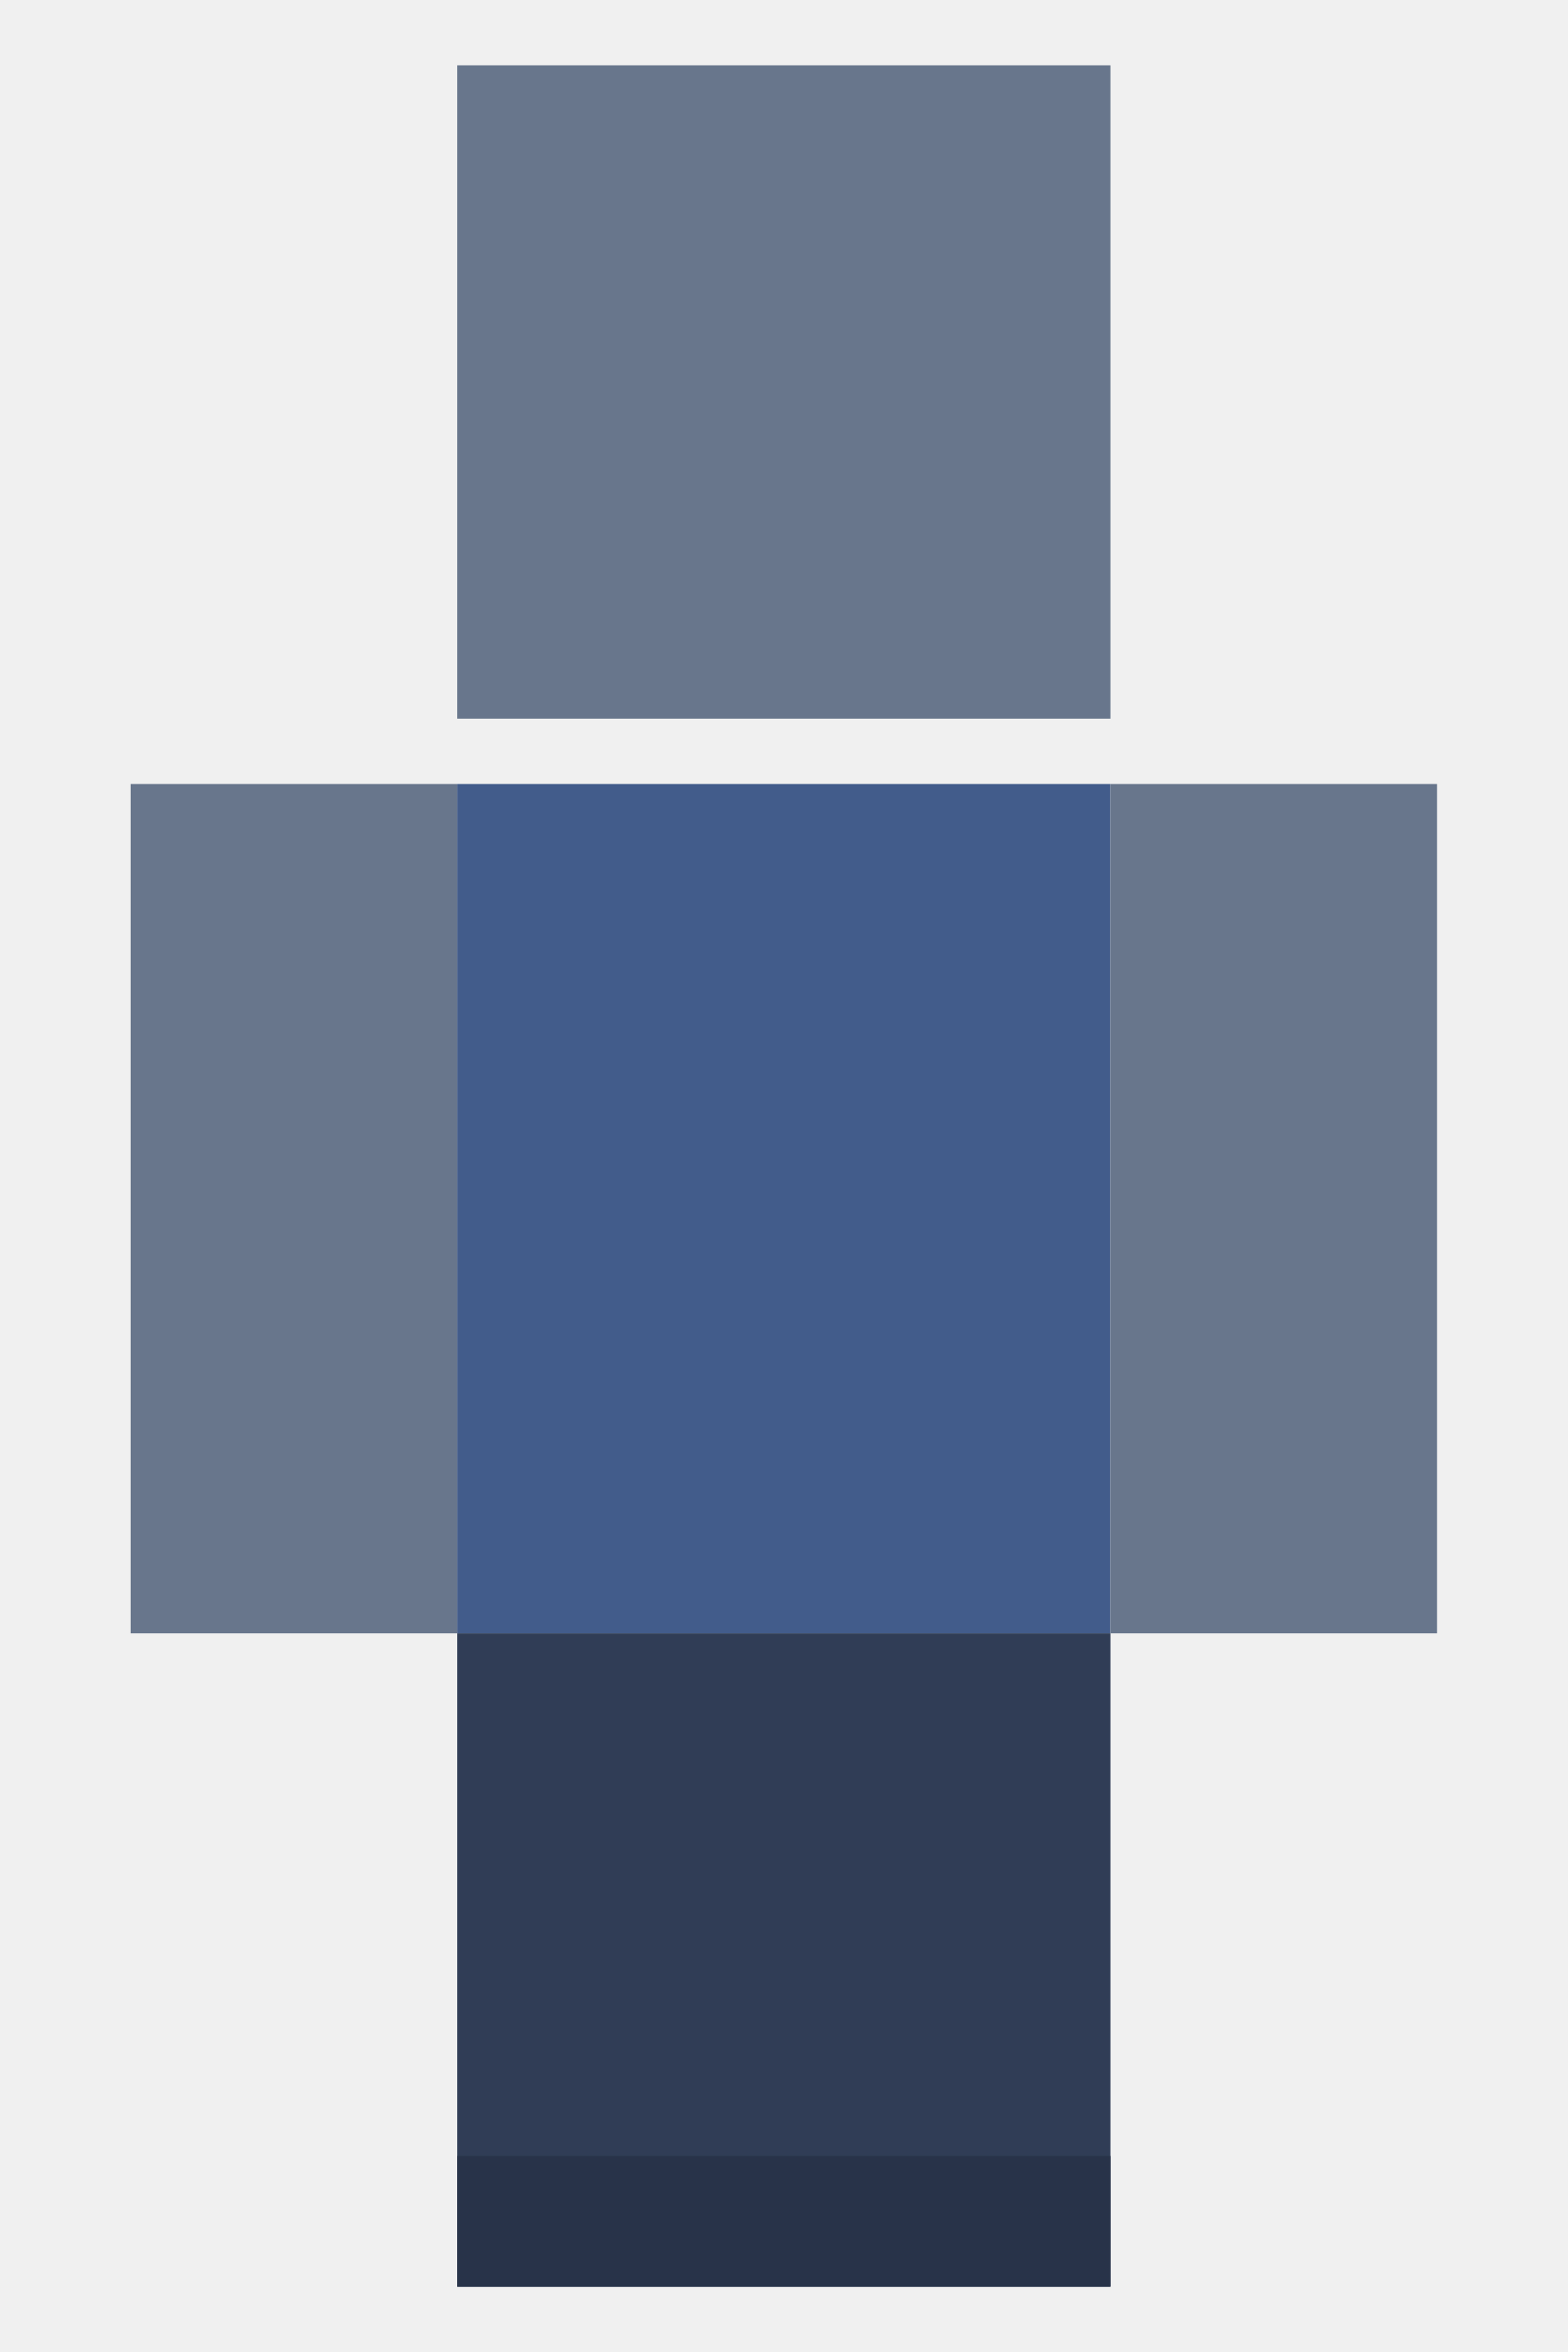
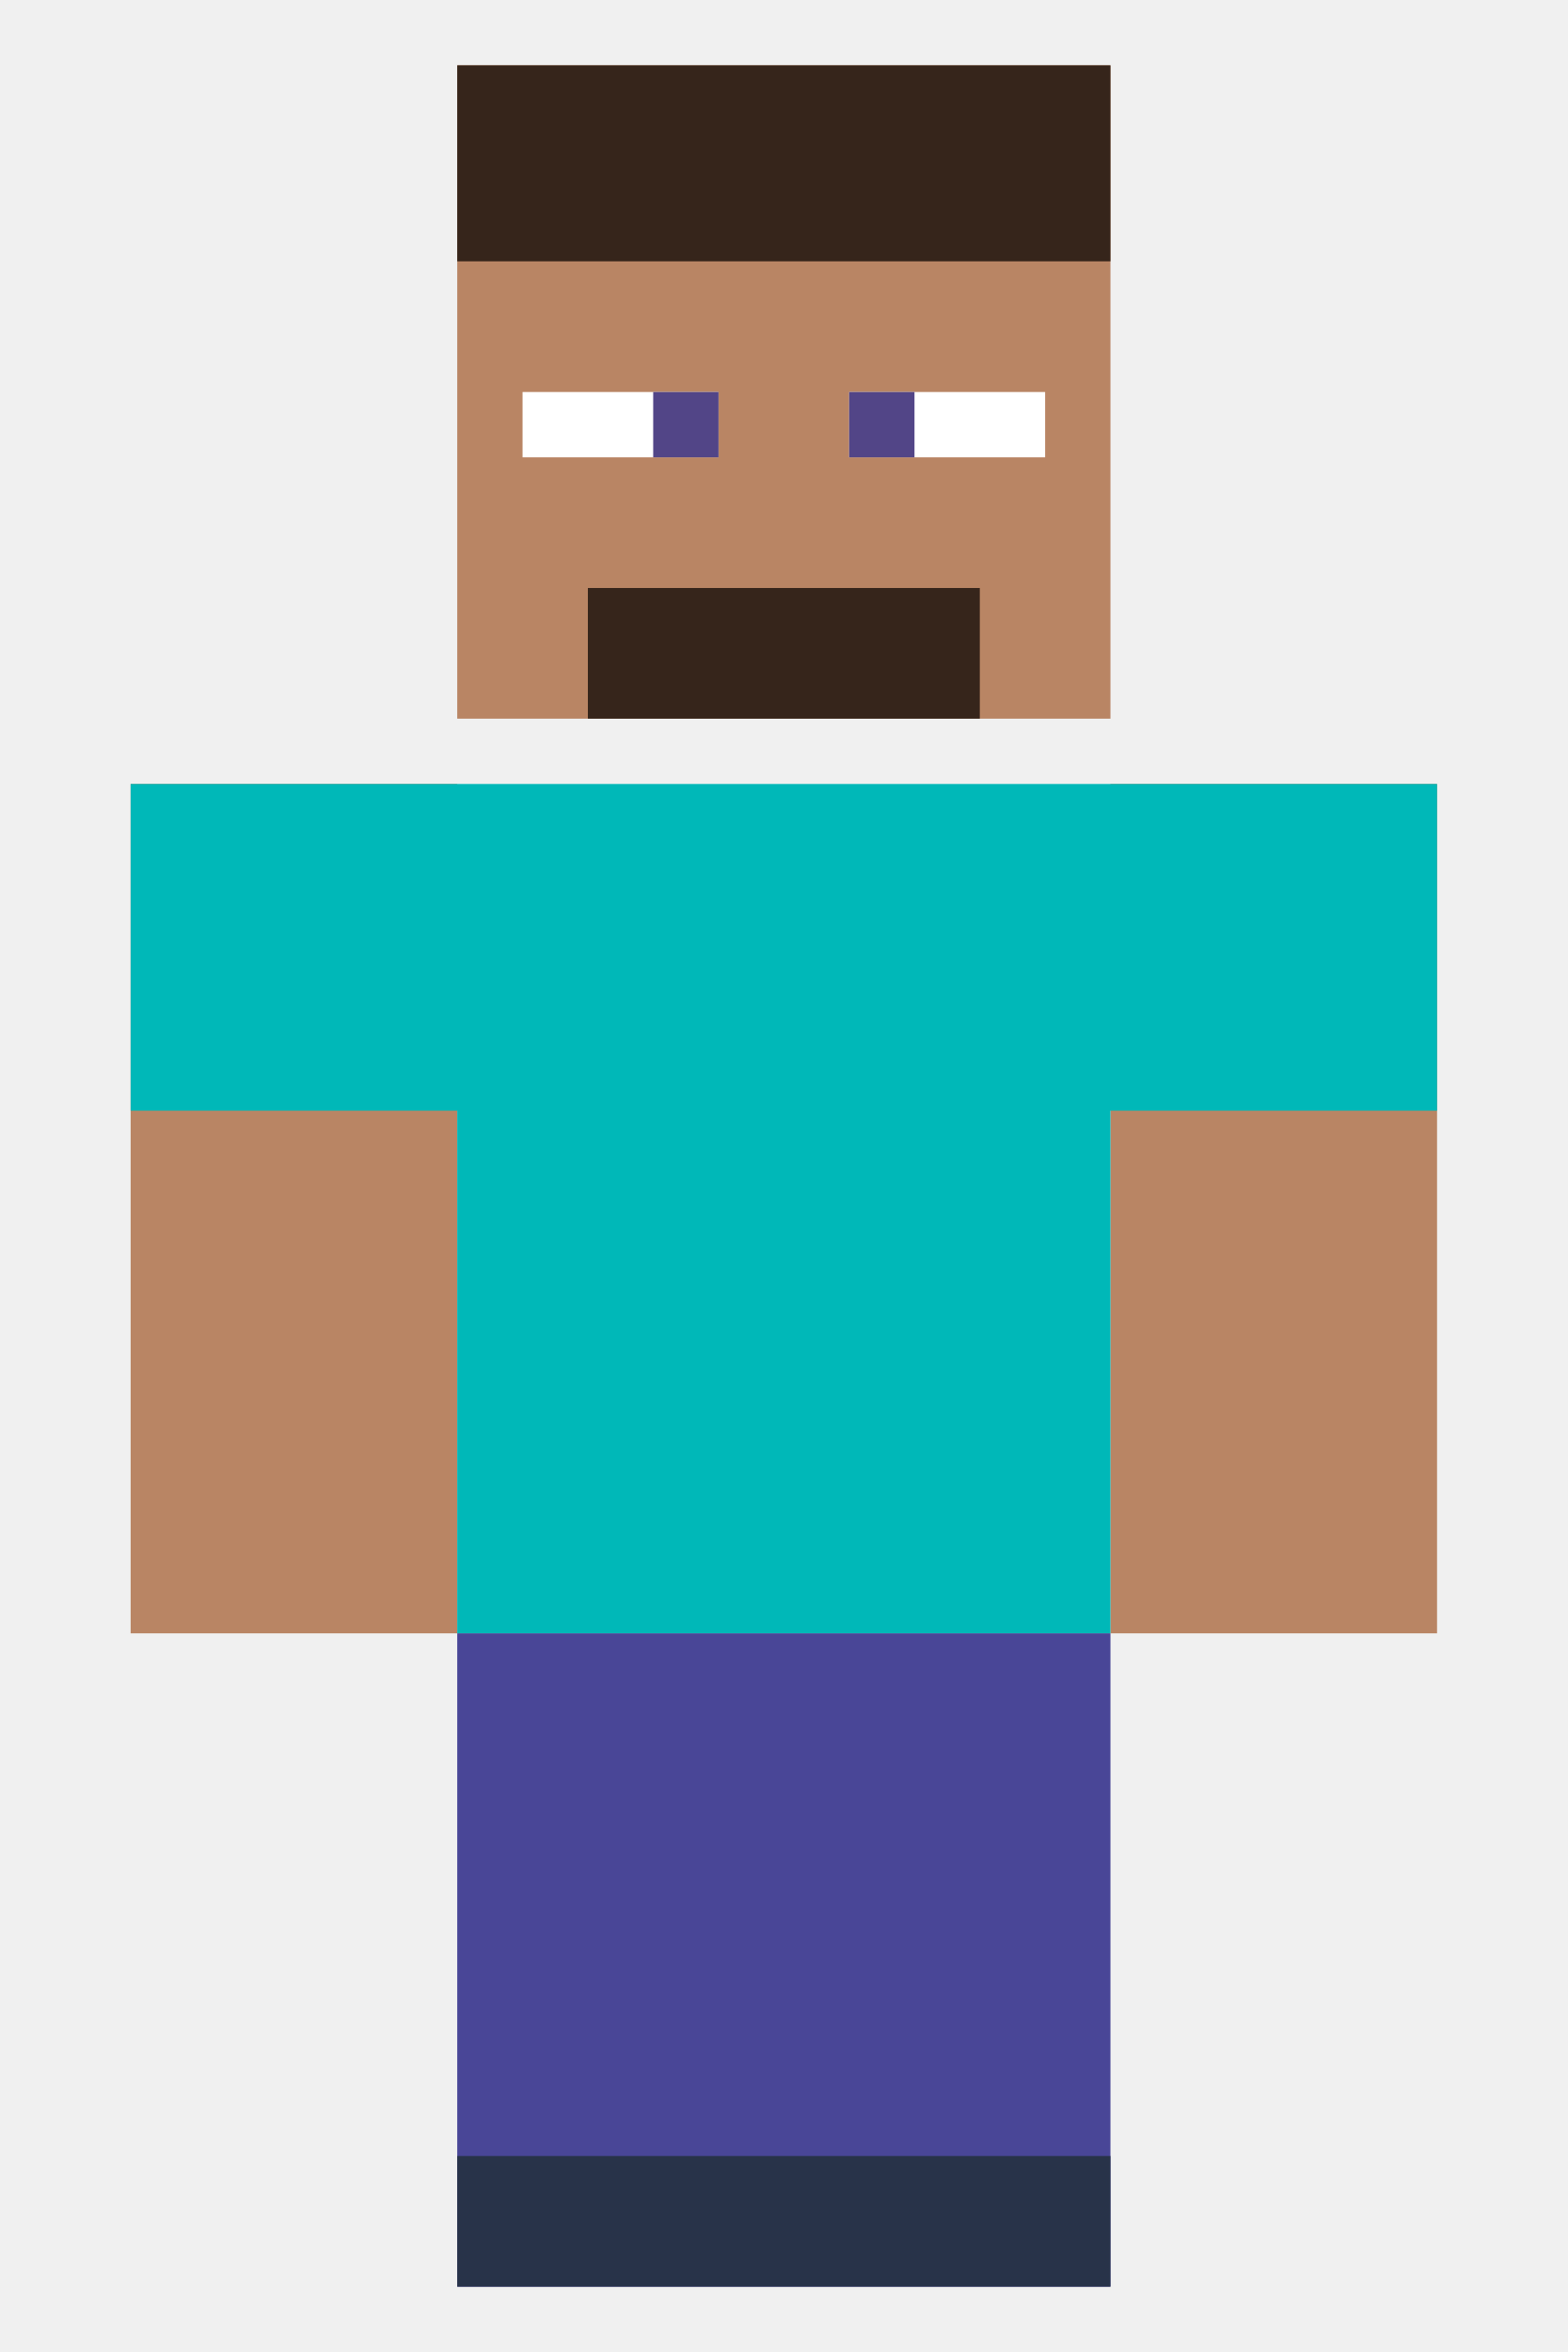
<svg xmlns="http://www.w3.org/2000/svg" width="36" height="54" viewBox="0 0 24 36">
-   <path fill="#68768c" d="M7 1h10v10H7z" />
-   <path fill="#425c8b" d="M7 12h10v13H7z" />
-   <path fill="#68768c" d="M2 12h5v13H2zm15 0h5v13h-5z" />
-   <path fill="#303d56" d="M7 25h5v10H7zm5 0h5v10h-5z" />
+   <path fill="#b98564" d="M7 1h10v10H7zM2 12h5v13H2zm15 0h5v13h-5z" />
+   <path fill="#36251b" d="M7 1h10v3H7zM9 9h6v2H9z" />
+   <path fill="#fff" d="M8 6h3v1H8zm5 0h3v1h-3z" />
+   <path fill="#524587" d="M10 6h1v1h-1zm3 0h1v1h-1z" />
+   <path fill="#00b8b8" d="M7 12h10v13H7zM2 12h5v5H2zm15 0h5v5h-5z" />
+   <path fill="#494697" d="M7 25h5v10H7zm5 0h5v10h-5z" />
  <path fill="#283349" d="M7 33h5v2H7zm5 0h5v2h-5z" />
</svg>
